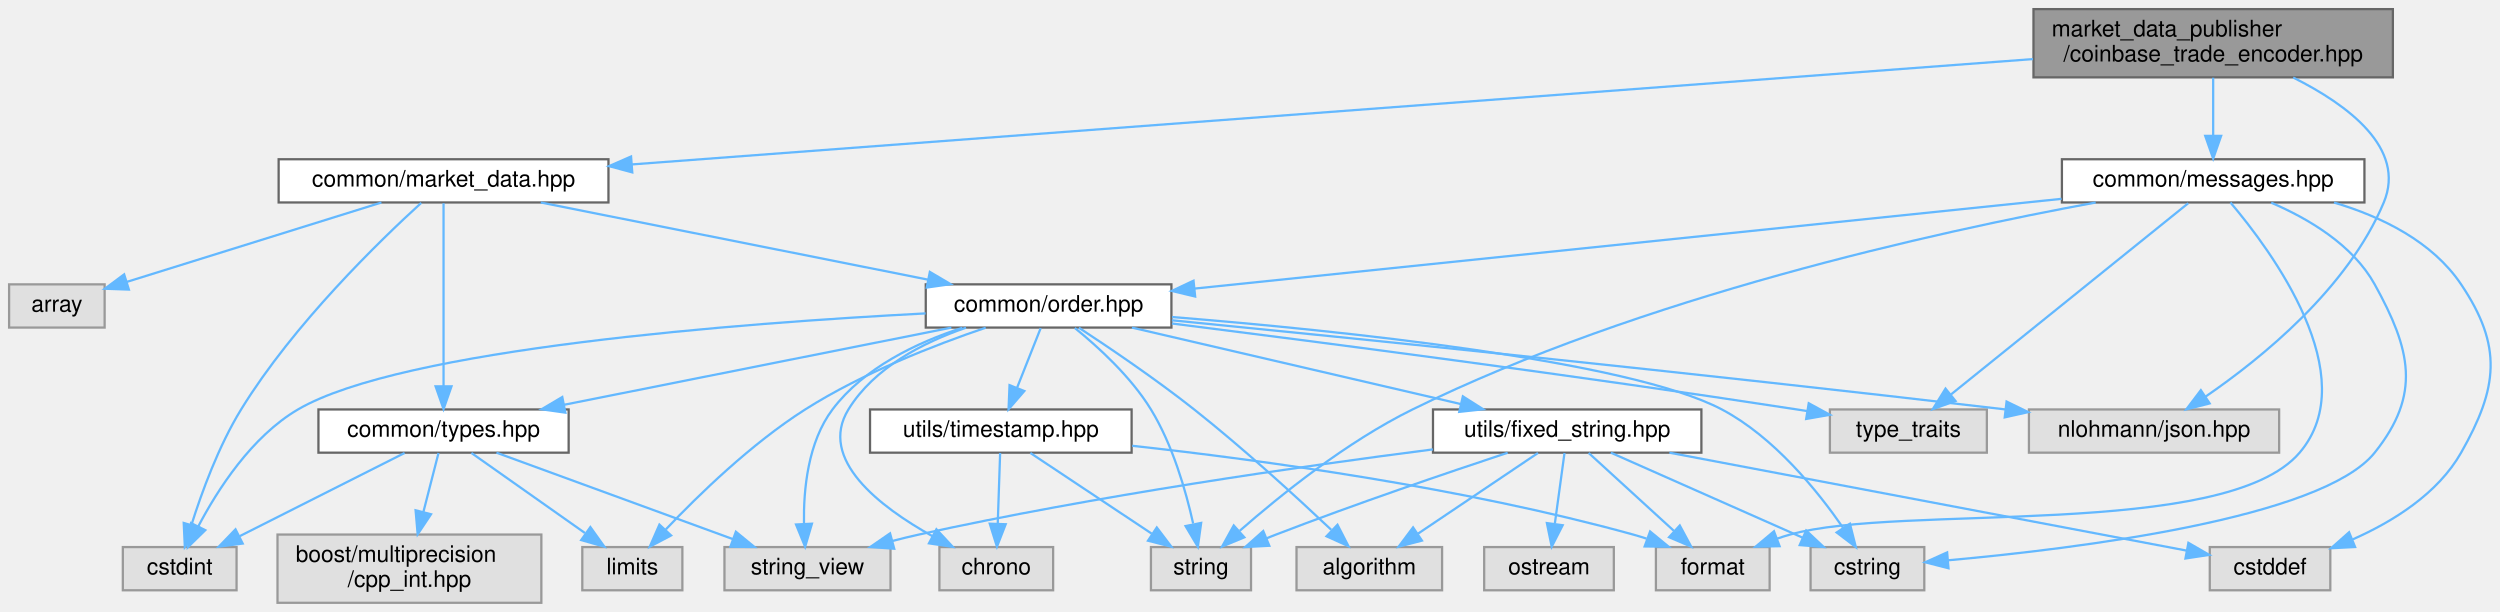
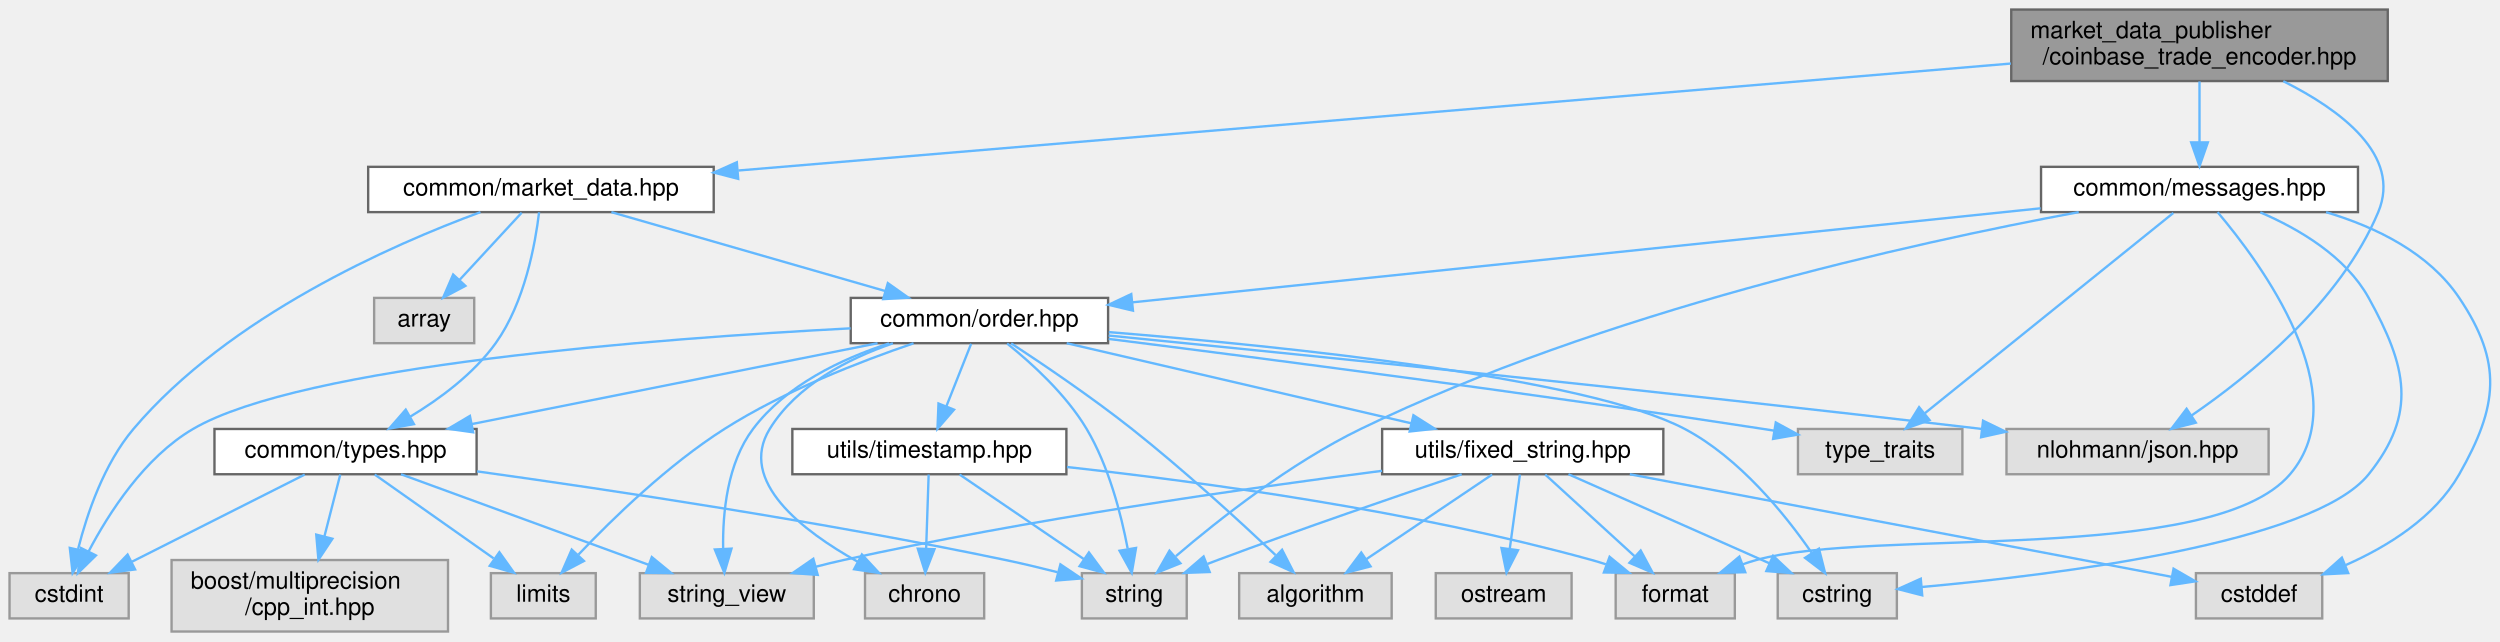
- <svg xmlns="http://www.w3.org/2000/svg" xmlns:xlink="http://www.w3.org/1999/xlink" width="1099pt" height="269pt" viewBox="0.00 0.00 1099.10 269.00">
+ <svg xmlns="http://www.w3.org/2000/svg" xmlns:xlink="http://www.w3.org/1999/xlink" width="1049pt" height="269pt" viewBox="0.00 0.00 1049.10 269.00">
  <g id="graph0" class="graph" transform="scale(1 1) rotate(0) translate(4 265)">
    <g id="Node000001" class="node">
      <g id="a_Node000001">
        <a xlink:title=" ">
-           <polygon fill="#999999" stroke="#666666" points="1048,-261 890,-261 890,-231 1048,-231 1048,-261" />
-           <text text-anchor="start" x="898" y="-249" font-family="Helvetica,sans-Serif" font-size="10.00">market_data_publisher</text>
-           <text text-anchor="middle" x="969" y="-238" font-family="Helvetica,sans-Serif" font-size="10.00">/coinbase_trade_encoder.hpp</text>
+           <polygon fill="#999999" stroke="#666666" points="998,-261 840,-261 840,-231 998,-231 998,-261" />
+           <text text-anchor="start" x="848" y="-249" font-family="Helvetica,sans-Serif" font-size="10.00">market_data_publisher</text>
+           <text text-anchor="middle" x="919" y="-238" font-family="Helvetica,sans-Serif" font-size="10.00">/coinbase_trade_encoder.hpp</text>
        </a>
      </g>
    </g>
    <g id="Node000002" class="node">
      <g id="a_Node000002">
        <a xlink:href="market__data_8hpp.html" target="_top" xlink:title=" ">
-           <polygon fill="white" stroke="#666666" points="263.5,-195 118.5,-195 118.5,-176 263.5,-176 263.5,-195" />
-           <text text-anchor="middle" x="191" y="-183" font-family="Helvetica,sans-Serif" font-size="10.00">common/market_data.hpp</text>
+           <polygon fill="white" stroke="#666666" points="295.5,-195 150.5,-195 150.5,-176 295.5,-176 295.5,-195" />
+           <text text-anchor="middle" x="223" y="-183" font-family="Helvetica,sans-Serif" font-size="10.00">common/market_data.hpp</text>
        </a>
      </g>
    </g>
    <g id="edge1_Node000001_Node000002" class="edge">
      <g id="a_edge1_Node000001_Node000002">
        <a xlink:title=" ">
-           <path fill="none" stroke="#63b8ff" d="M889.76,-239.04C741.73,-227.91 424.59,-204.06 273.85,-192.73" />
-           <polygon fill="#63b8ff" stroke="#63b8ff" points="273.97,-189.23 263.73,-191.97 273.44,-196.21 273.97,-189.23" />
+           <path fill="none" stroke="#63b8ff" d="M839.84,-238.35C707.1,-227.19 440.95,-204.82 305.81,-193.46" />
+           <polygon fill="#63b8ff" stroke="#63b8ff" points="305.78,-189.95 295.52,-192.6 305.2,-196.92 305.78,-189.95" />
        </a>
      </g>
    </g>
    <g id="Node000014" class="node">
      <g id="a_Node000014">
        <a xlink:title=" ">
-           <polygon fill="#e0e0e0" stroke="#999999" points="998,-85 888,-85 888,-66 998,-66 998,-85" />
-           <text text-anchor="middle" x="943" y="-73" font-family="Helvetica,sans-Serif" font-size="10.00">nlohmann/json.hpp</text>
-         </a>
-       </g>
-     </g>
-     <g id="edge39_Node000001_Node000014" class="edge">
-       <g id="a_edge39_Node000001_Node000014">
-         <a xlink:title=" ">
-           <path fill="none" stroke="#63b8ff" d="M1004.17,-230.93C1028.18,-218.92 1053.97,-199.83 1044,-176 1028.17,-138.18 990.19,-107.46 965.58,-90.6" />
-           <polygon fill="#63b8ff" stroke="#63b8ff" points="967.45,-87.65 957.18,-85.04 963.58,-93.48 967.45,-87.65" />
+           <polygon fill="#e0e0e0" stroke="#999999" points="948,-85 838,-85 838,-66 948,-66 948,-85" />
+           <text text-anchor="middle" x="893" y="-73" font-family="Helvetica,sans-Serif" font-size="10.00">nlohmann/json.hpp</text>
+         </a>
+       </g>
+     </g>
+     <g id="edge40_Node000001_Node000014" class="edge">
+       <g id="a_edge40_Node000001_Node000014">
+         <a xlink:title=" ">
+           <path fill="none" stroke="#63b8ff" d="M954.17,-230.93C978.18,-218.92 1003.97,-199.83 994,-176 978.17,-138.18 940.19,-107.46 915.58,-90.6" />
+           <polygon fill="#63b8ff" stroke="#63b8ff" points="917.45,-87.65 907.18,-85.04 913.58,-93.48 917.45,-87.65" />
        </a>
      </g>
    </g>
    <g id="Node000021" class="node">
      <g id="a_Node000021">
        <a xlink:href="messages_8hpp.html" target="_top" xlink:title=" ">
-           <polygon fill="white" stroke="#666666" points="1035.5,-195 902.5,-195 902.5,-176 1035.5,-176 1035.5,-195" />
-           <text text-anchor="middle" x="969" y="-183" font-family="Helvetica,sans-Serif" font-size="10.00">common/messages.hpp</text>
-         </a>
-       </g>
-     </g>
-     <g id="edge32_Node000001_Node000021" class="edge">
-       <g id="a_edge32_Node000001_Node000021">
-         <a xlink:title=" ">
-           <path fill="none" stroke="#63b8ff" d="M969,-230.84C969,-223.21 969,-213.7 969,-205.45" />
-           <polygon fill="#63b8ff" stroke="#63b8ff" points="972.5,-205.27 969,-195.27 965.5,-205.27 972.5,-205.27" />
+           <polygon fill="white" stroke="#666666" points="985.5,-195 852.5,-195 852.5,-176 985.5,-176 985.5,-195" />
+           <text text-anchor="middle" x="919" y="-183" font-family="Helvetica,sans-Serif" font-size="10.00">common/messages.hpp</text>
+         </a>
+       </g>
+     </g>
+     <g id="edge33_Node000001_Node000021" class="edge">
+       <g id="a_edge33_Node000001_Node000021">
+         <a xlink:title=" ">
+           <path fill="none" stroke="#63b8ff" d="M919,-230.84C919,-223.21 919,-213.7 919,-205.45" />
+           <polygon fill="#63b8ff" stroke="#63b8ff" points="922.5,-205.27 919,-195.27 915.5,-205.27 922.5,-205.27" />
        </a>
      </g>
    </g>
    <g id="Node000003" class="node">
      <g id="a_Node000003">
        <a xlink:href="types_8hpp.html" target="_top" xlink:title=" ">
-           <polygon fill="white" stroke="#666666" points="246,-85 136,-85 136,-66 246,-66 246,-85" />
-           <text text-anchor="middle" x="191" y="-73" font-family="Helvetica,sans-Serif" font-size="10.00">common/types.hpp</text>
+           <polygon fill="white" stroke="#666666" points="196,-85 86,-85 86,-66 196,-66 196,-85" />
+           <text text-anchor="middle" x="141" y="-73" font-family="Helvetica,sans-Serif" font-size="10.00">common/types.hpp</text>
        </a>
      </g>
    </g>
    <g id="edge2_Node000002_Node000003" class="edge">
      <g id="a_edge2_Node000002_Node000003">
        <a xlink:title=" ">
-           <path fill="none" stroke="#63b8ff" d="M191,-175.66C191,-158.17 191,-118.8 191,-95.27" />
-           <polygon fill="#63b8ff" stroke="#63b8ff" points="194.5,-95.16 191,-85.16 187.5,-95.16 194.5,-95.16" />
+           <path fill="none" stroke="#63b8ff" d="M222.22,-175.91C220.67,-162.93 216.22,-138.01 204,-121 194.75,-108.14 180.6,-97.66 168.05,-90.11" />
+           <polygon fill="#63b8ff" stroke="#63b8ff" points="169.71,-87.03 159.29,-85.14 166.26,-93.12 169.71,-87.03" />
        </a>
      </g>
    </g>
    <g id="Node000005" class="node">
      <g id="a_Node000005">
        <a xlink:title=" ">
-           <polygon fill="#e0e0e0" stroke="#999999" points="100,-24.5 50,-24.5 50,-5.5 100,-5.5 100,-24.5" />
-           <text text-anchor="middle" x="75" y="-12.5" font-family="Helvetica,sans-Serif" font-size="10.00">cstdint</text>
-         </a>
-       </g>
-     </g>
-     <g id="edge31_Node000002_Node000005" class="edge">
-       <g id="a_edge31_Node000002_Node000005">
-         <a xlink:title=" ">
-           <path fill="none" stroke="#63b8ff" d="M181.19,-175.81C163.32,-159.54 125.19,-122.71 102,-85 92.12,-68.93 84.7,-48.64 80.16,-34.22" />
-           <polygon fill="#63b8ff" stroke="#63b8ff" points="83.48,-33.1 77.26,-24.52 76.77,-35.1 83.48,-33.1" />
+           <polygon fill="#e0e0e0" stroke="#999999" points="50,-24.5 0,-24.5 0,-5.5 50,-5.5 50,-24.5" />
+           <text text-anchor="middle" x="25" y="-12.5" font-family="Helvetica,sans-Serif" font-size="10.00">cstdint</text>
+         </a>
+       </g>
+     </g>
+     <g id="edge32_Node000002_Node000005" class="edge">
+       <g id="a_edge32_Node000002_Node000005">
+         <a xlink:title=" ">
+           <path fill="none" stroke="#63b8ff" d="M197.61,-175.99C160.64,-162.38 92.06,-132.32 52,-85 39.68,-70.45 32.58,-49.62 28.78,-34.66" />
+           <polygon fill="#63b8ff" stroke="#63b8ff" points="32.11,-33.54 26.48,-24.56 25.29,-35.09 32.11,-33.54" />
+         </a>
+       </g>
+     </g>
+     <g id="Node000009" class="node">
+       <g id="a_Node000009">
+         <a xlink:href="common_2order_8hpp.html" target="_top" xlink:title=" ">
+           <polygon fill="white" stroke="#666666" points="461,-140 353,-140 353,-121 461,-121 461,-140" />
+           <text text-anchor="middle" x="407" y="-128" font-family="Helvetica,sans-Serif" font-size="10.00">common/order.hpp</text>
+         </a>
+       </g>
+     </g>
+     <g id="edge8_Node000002_Node000009" class="edge">
+       <g id="a_edge8_Node000002_Node000009">
+         <a xlink:title=" ">
+           <path fill="none" stroke="#63b8ff" d="M252.56,-175.98C283.72,-167.01 332.97,-152.82 367.46,-142.89" />
+           <polygon fill="#63b8ff" stroke="#63b8ff" points="368.57,-146.21 377.21,-140.08 366.63,-139.49 368.57,-146.21" />
+         </a>
+       </g>
+     </g>
+     <g id="Node000020" class="node">
+       <g id="a_Node000020">
+         <a xlink:title=" ">
+           <polygon fill="#e0e0e0" stroke="#999999" points="195,-140 153,-140 153,-121 195,-121 195,-140" />
+           <text text-anchor="middle" x="174" y="-128" font-family="Helvetica,sans-Serif" font-size="10.00">array</text>
+         </a>
+       </g>
+     </g>
+     <g id="edge31_Node000002_Node000020" class="edge">
+       <g id="a_edge31_Node000002_Node000020">
+         <a xlink:title=" ">
+           <path fill="none" stroke="#63b8ff" d="M214.91,-175.75C207.84,-168.11 197.41,-156.82 188.85,-147.56" />
+           <polygon fill="#63b8ff" stroke="#63b8ff" points="191.3,-145.06 181.94,-140.09 186.16,-149.81 191.3,-145.06" />
+         </a>
+       </g>
+     </g>
+     <g id="Node000004" class="node">
+       <g id="a_Node000004">
+         <a xlink:title=" ">
+           <polygon fill="#e0e0e0" stroke="#999999" points="246,-24.5 202,-24.5 202,-5.5 246,-5.5 246,-24.5" />
+           <text text-anchor="middle" x="224" y="-12.5" font-family="Helvetica,sans-Serif" font-size="10.00">limits</text>
+         </a>
+       </g>
+     </g>
+     <g id="edge3_Node000003_Node000004" class="edge">
+       <g id="a_edge3_Node000003_Node000004">
+         <a xlink:title=" ">
+           <path fill="none" stroke="#63b8ff" d="M153.25,-65.87C166.36,-56.62 187.42,-41.78 203.15,-30.69" />
+           <polygon fill="#63b8ff" stroke="#63b8ff" points="205.55,-33.29 211.7,-24.67 201.51,-27.57 205.55,-33.29" />
+         </a>
+       </g>
+     </g>
+     <g id="edge4_Node000003_Node000005" class="edge">
+       <g id="a_edge4_Node000003_Node000005">
+         <a xlink:title=" ">
+           <path fill="none" stroke="#63b8ff" d="M123.88,-65.87C104.78,-56.23 73.63,-40.53 51.4,-29.31" />
+           <polygon fill="#63b8ff" stroke="#63b8ff" points="52.69,-26.05 42.19,-24.67 49.54,-32.3 52.69,-26.05" />
+         </a>
+       </g>
+     </g>
+     <g id="Node000006" class="node">
+       <g id="a_Node000006">
+         <a xlink:title=" ">
+           <polygon fill="#e0e0e0" stroke="#999999" points="494,-24.5 450,-24.5 450,-5.5 494,-5.5 494,-24.5" />
+           <text text-anchor="middle" x="472" y="-12.5" font-family="Helvetica,sans-Serif" font-size="10.00">string</text>
+         </a>
+       </g>
+     </g>
+     <g id="edge5_Node000003_Node000006" class="edge">
+       <g id="a_edge5_Node000003_Node000006">
+         <a xlink:title=" ">
+           <path fill="none" stroke="#63b8ff" d="M196.2,-67.2C252.31,-59.41 341.61,-46 418,-30 425.07,-28.52 432.6,-26.71 439.73,-24.9" />
+           <polygon fill="#63b8ff" stroke="#63b8ff" points="440.99,-28.18 449.78,-22.27 439.22,-21.41 440.99,-28.18" />
+         </a>
+       </g>
+     </g>
+     <g id="Node000007" class="node">
+       <g id="a_Node000007">
+         <a xlink:title=" ">
+           <polygon fill="#e0e0e0" stroke="#999999" points="337.5,-24.5 264.5,-24.5 264.5,-5.5 337.5,-5.5 337.5,-24.5" />
+           <text text-anchor="middle" x="301" y="-12.5" font-family="Helvetica,sans-Serif" font-size="10.00">string_view</text>
+         </a>
+       </g>
+     </g>
+     <g id="edge6_Node000003_Node000007" class="edge">
+       <g id="a_edge6_Node000003_Node000007">
+         <a xlink:title=" ">
+           <path fill="none" stroke="#63b8ff" d="M164.27,-65.99C191.64,-55.99 237.27,-39.3 268.22,-27.99" />
+           <polygon fill="#63b8ff" stroke="#63b8ff" points="269.52,-31.24 277.71,-24.52 267.11,-24.66 269.52,-31.24" />
        </a>
      </g>
    </g>
    <g id="Node000008" class="node">
      <g id="a_Node000008">
-         <a xlink:href="common_2order_8hpp.html" target="_top" xlink:title=" ">
-           <polygon fill="white" stroke="#666666" points="511,-140 403,-140 403,-121 511,-121 511,-140" />
-           <text text-anchor="middle" x="457" y="-128" font-family="Helvetica,sans-Serif" font-size="10.00">common/order.hpp</text>
-         </a>
-       </g>
-     </g>
-     <g id="edge7_Node000002_Node000008" class="edge">
-       <g id="a_edge7_Node000002_Node000008">
-         <a xlink:title=" ">
-           <path fill="none" stroke="#63b8ff" d="M233.74,-175.98C280.04,-166.76 353.98,-152.03 403.96,-142.07" />
-           <polygon fill="#63b8ff" stroke="#63b8ff" points="404.8,-145.47 413.93,-140.08 403.44,-138.6 404.8,-145.47" />
-         </a>
-       </g>
-     </g>
-     <g id="Node000020" class="node">
-       <g id="a_Node000020">
-         <a xlink:title=" ">
-           <polygon fill="#e0e0e0" stroke="#999999" points="42,-140 0,-140 0,-121 42,-121 42,-140" />
-           <text text-anchor="middle" x="21" y="-128" font-family="Helvetica,sans-Serif" font-size="10.00">array</text>
-         </a>
-       </g>
-     </g>
-     <g id="edge30_Node000002_Node000020" class="edge">
-       <g id="a_edge30_Node000002_Node000020">
-         <a xlink:title=" ">
-           <path fill="none" stroke="#63b8ff" d="M163.69,-175.98C133.11,-166.45 83.69,-151.04 51.77,-141.09" />
-           <polygon fill="#63b8ff" stroke="#63b8ff" points="52.66,-137.7 42.07,-138.07 50.58,-144.39 52.66,-137.7" />
-         </a>
-       </g>
-     </g>
-     <g id="Node000004" class="node">
-       <g id="a_Node000004">
-         <a xlink:title=" ">
-           <polygon fill="#e0e0e0" stroke="#999999" points="296,-24.5 252,-24.5 252,-5.5 296,-5.5 296,-24.5" />
-           <text text-anchor="middle" x="274" y="-12.5" font-family="Helvetica,sans-Serif" font-size="10.00">limits</text>
-         </a>
-       </g>
-     </g>
-     <g id="edge3_Node000003_Node000004" class="edge">
-       <g id="a_edge3_Node000003_Node000004">
-         <a xlink:title=" ">
-           <path fill="none" stroke="#63b8ff" d="M203.25,-65.87C216.36,-56.62 237.42,-41.78 253.15,-30.69" />
-           <polygon fill="#63b8ff" stroke="#63b8ff" points="255.55,-33.29 261.7,-24.67 251.51,-27.57 255.55,-33.29" />
-         </a>
-       </g>
-     </g>
-     <g id="edge4_Node000003_Node000005" class="edge">
-       <g id="a_edge4_Node000003_Node000005">
-         <a xlink:title=" ">
-           <path fill="none" stroke="#63b8ff" d="M173.88,-65.87C154.78,-56.23 123.63,-40.53 101.4,-29.31" />
-           <polygon fill="#63b8ff" stroke="#63b8ff" points="102.69,-26.05 92.19,-24.67 99.54,-32.3 102.69,-26.05" />
-         </a>
-       </g>
-     </g>
-     <g id="Node000006" class="node">
-       <g id="a_Node000006">
-         <a xlink:title=" ">
-           <polygon fill="#e0e0e0" stroke="#999999" points="387.5,-24.5 314.5,-24.5 314.5,-5.5 387.5,-5.5 387.5,-24.5" />
-           <text text-anchor="middle" x="351" y="-12.5" font-family="Helvetica,sans-Serif" font-size="10.00">string_view</text>
-         </a>
-       </g>
-     </g>
-     <g id="edge5_Node000003_Node000006" class="edge">
-       <g id="a_edge5_Node000003_Node000006">
-         <a xlink:title=" ">
-           <path fill="none" stroke="#63b8ff" d="M214.27,-65.99C241.64,-55.99 287.27,-39.3 318.22,-27.99" />
-           <polygon fill="#63b8ff" stroke="#63b8ff" points="319.52,-31.24 327.71,-24.52 317.11,-24.66 319.52,-31.24" />
-         </a>
-       </g>
-     </g>
-     <g id="Node000007" class="node">
-       <g id="a_Node000007">
-         <a xlink:title=" ">
-           <polygon fill="#e0e0e0" stroke="#999999" points="234,-30 118,-30 118,0 234,0 234,-30" />
-           <text text-anchor="start" x="126" y="-18" font-family="Helvetica,sans-Serif" font-size="10.00">boost/multiprecision</text>
-           <text text-anchor="middle" x="176" y="-7" font-family="Helvetica,sans-Serif" font-size="10.00">/cpp_int.hpp</text>
-         </a>
-       </g>
-     </g>
-     <g id="edge6_Node000003_Node000007" class="edge">
-       <g id="a_edge6_Node000003_Node000007">
-         <a xlink:title=" ">
-           <path fill="none" stroke="#63b8ff" d="M188.79,-65.87C187.03,-59.03 184.5,-49.14 182.15,-39.97" />
-           <polygon fill="#63b8ff" stroke="#63b8ff" points="185.49,-38.93 179.62,-30.11 178.71,-40.67 185.49,-38.93" />
-         </a>
-       </g>
-     </g>
-     <g id="edge17_Node000008_Node000003" class="edge">
-       <g id="a_edge17_Node000008_Node000003">
-         <a xlink:title=" ">
-           <path fill="none" stroke="#63b8ff" d="M414.26,-120.98C367.96,-111.76 294.02,-97.03 244.04,-87.07" />
-           <polygon fill="#63b8ff" stroke="#63b8ff" points="244.56,-83.6 234.07,-85.08 243.2,-90.47 244.56,-83.6" />
-         </a>
-       </g>
-     </g>
-     <g id="edge16_Node000008_Node000004" class="edge">
-       <g id="a_edge16_Node000008_Node000004">
-         <a xlink:title=" ">
-           <path fill="none" stroke="#63b8ff" d="M429.36,-120.94C406.97,-113.34 375.14,-100.96 350,-85 326.39,-70.01 303.16,-47.47 288.73,-32.27" />
-           <polygon fill="#63b8ff" stroke="#63b8ff" points="291.04,-29.61 281.66,-24.67 285.91,-34.38 291.04,-29.61" />
-         </a>
-       </g>
-     </g>
-     <g id="edge12_Node000008_Node000005" class="edge">
-       <g id="a_edge12_Node000008_Node000005">
-         <a xlink:title=" ">
-           <path fill="none" stroke="#63b8ff" d="M402.94,-127.23C321.67,-122.98 172.65,-111.72 127,-85 106.63,-73.08 91.66,-49.75 83.14,-33.53" />
-           <polygon fill="#63b8ff" stroke="#63b8ff" points="86.25,-31.93 78.68,-24.52 79.98,-35.04 86.25,-31.93" />
-         </a>
-       </g>
-     </g>
-     <g id="edge10_Node000008_Node000006" class="edge">
-       <g id="a_edge10_Node000008_Node000006">
-         <a xlink:title=" ">
-           <path fill="none" stroke="#63b8ff" d="M419.07,-120.91C399.03,-114.4 375.8,-103.33 362,-85 351.18,-70.64 349.21,-49.78 349.46,-34.76" />
-           <polygon fill="#63b8ff" stroke="#63b8ff" points="352.96,-34.78 349.97,-24.61 345.97,-34.42 352.96,-34.78" />
-         </a>
-       </g>
-     </g>
-     <g id="Node000009" class="node">
-       <g id="a_Node000009">
-         <a xlink:title=" ">
-           <polygon fill="#e0e0e0" stroke="#999999" points="630,-24.5 566,-24.5 566,-5.5 630,-5.5 630,-24.5" />
-           <text text-anchor="middle" x="598" y="-12.5" font-family="Helvetica,sans-Serif" font-size="10.00">algorithm</text>
-         </a>
-       </g>
-     </g>
-     <g id="edge8_Node000008_Node000009" class="edge">
-       <g id="a_edge8_Node000008_Node000009">
-         <a xlink:title=" ">
-           <path fill="none" stroke="#63b8ff" d="M470.33,-120.92C483.52,-112.28 504.12,-98.35 521,-85 542.62,-67.9 566.01,-46.49 581.27,-32.09" />
-           <polygon fill="#63b8ff" stroke="#63b8ff" points="584.01,-34.31 588.84,-24.88 579.18,-29.24 584.01,-34.31" />
+         <a xlink:title=" ">
+           <polygon fill="#e0e0e0" stroke="#999999" points="184,-30 68,-30 68,0 184,0 184,-30" />
+           <text text-anchor="start" x="76" y="-18" font-family="Helvetica,sans-Serif" font-size="10.00">boost/multiprecision</text>
+           <text text-anchor="middle" x="126" y="-7" font-family="Helvetica,sans-Serif" font-size="10.00">/cpp_int.hpp</text>
+         </a>
+       </g>
+     </g>
+     <g id="edge7_Node000003_Node000008" class="edge">
+       <g id="a_edge7_Node000003_Node000008">
+         <a xlink:title=" ">
+           <path fill="none" stroke="#63b8ff" d="M138.79,-65.87C137.03,-59.03 134.5,-49.14 132.15,-39.97" />
+           <polygon fill="#63b8ff" stroke="#63b8ff" points="135.49,-38.93 129.62,-30.11 128.71,-40.67 135.49,-38.93" />
+         </a>
+       </g>
+     </g>
+     <g id="edge18_Node000009_Node000003" class="edge">
+       <g id="a_edge18_Node000009_Node000003">
+         <a xlink:title=" ">
+           <path fill="none" stroke="#63b8ff" d="M364.26,-120.98C317.96,-111.76 244.02,-97.03 194.04,-87.07" />
+           <polygon fill="#63b8ff" stroke="#63b8ff" points="194.56,-83.6 184.07,-85.08 193.2,-90.47 194.56,-83.6" />
+         </a>
+       </g>
+     </g>
+     <g id="edge17_Node000009_Node000004" class="edge">
+       <g id="a_edge17_Node000009_Node000004">
+         <a xlink:title=" ">
+           <path fill="none" stroke="#63b8ff" d="M379.36,-120.94C356.97,-113.34 325.14,-100.96 300,-85 276.39,-70.01 253.16,-47.47 238.73,-32.27" />
+           <polygon fill="#63b8ff" stroke="#63b8ff" points="241.04,-29.61 231.66,-24.67 235.91,-34.38 241.04,-29.61" />
+         </a>
+       </g>
+     </g>
+     <g id="edge13_Node000009_Node000005" class="edge">
+       <g id="a_edge13_Node000009_Node000005">
+         <a xlink:title=" ">
+           <path fill="none" stroke="#63b8ff" d="M352.94,-127.23C271.67,-122.98 122.65,-111.72 77,-85 56.63,-73.08 41.66,-49.75 33.14,-33.53" />
+           <polygon fill="#63b8ff" stroke="#63b8ff" points="36.25,-31.93 28.68,-24.52 29.98,-35.04 36.25,-31.93" />
+         </a>
+       </g>
+     </g>
+     <g id="edge10_Node000009_Node000006" class="edge">
+       <g id="a_edge10_Node000009_Node000006">
+         <a xlink:title=" ">
+           <path fill="none" stroke="#63b8ff" d="M418.62,-120.86C428.82,-112.69 443.35,-99.54 452,-85 461.26,-69.44 466.45,-49.33 469.21,-34.84" />
+           <polygon fill="#63b8ff" stroke="#63b8ff" points="472.72,-35.07 470.93,-24.62 465.81,-33.9 472.72,-35.07" />
+         </a>
+       </g>
+     </g>
+     <g id="edge11_Node000009_Node000007" class="edge">
+       <g id="a_edge11_Node000009_Node000007">
+         <a xlink:title=" ">
+           <path fill="none" stroke="#63b8ff" d="M369.07,-120.91C349.03,-114.4 325.8,-103.33 312,-85 301.18,-70.64 299.21,-49.78 299.46,-34.76" />
+           <polygon fill="#63b8ff" stroke="#63b8ff" points="302.96,-34.78 299.97,-24.61 295.97,-34.42 302.96,-34.78" />
        </a>
      </g>
    </g>
    <g id="Node000010" class="node">
      <g id="a_Node000010">
        <a xlink:title=" ">
-           <polygon fill="#e0e0e0" stroke="#999999" points="546,-24.5 502,-24.5 502,-5.5 546,-5.5 546,-24.5" />
-           <text text-anchor="middle" x="524" y="-12.5" font-family="Helvetica,sans-Serif" font-size="10.00">string</text>
-         </a>
-       </g>
-     </g>
-     <g id="edge9_Node000008_Node000010" class="edge">
-       <g id="a_edge9_Node000008_Node000010">
-         <a xlink:title=" ">
-           <path fill="none" stroke="#63b8ff" d="M468.53,-120.81C478.67,-112.6 493.16,-99.43 502,-85 511.54,-69.44 517.33,-49.33 520.56,-34.84" />
-           <polygon fill="#63b8ff" stroke="#63b8ff" points="524.08,-35.12 522.63,-24.62 517.22,-33.73 524.08,-35.12" />
+           <polygon fill="#e0e0e0" stroke="#999999" points="580,-24.5 516,-24.5 516,-5.5 580,-5.5 580,-24.5" />
+           <text text-anchor="middle" x="548" y="-12.5" font-family="Helvetica,sans-Serif" font-size="10.00">algorithm</text>
+         </a>
+       </g>
+     </g>
+     <g id="edge9_Node000009_Node000010" class="edge">
+       <g id="a_edge9_Node000009_Node000010">
+         <a xlink:title=" ">
+           <path fill="none" stroke="#63b8ff" d="M420.33,-120.92C433.52,-112.28 454.12,-98.35 471,-85 492.62,-67.9 516.01,-46.49 531.27,-32.09" />
+           <polygon fill="#63b8ff" stroke="#63b8ff" points="534.01,-34.31 538.84,-24.88 529.18,-29.24 534.01,-34.31" />
        </a>
      </g>
    </g>
    <g id="Node000011" class="node">
      <g id="a_Node000011">
        <a xlink:title=" ">
-           <polygon fill="#e0e0e0" stroke="#999999" points="459,-24.5 409,-24.5 409,-5.5 459,-5.5 459,-24.5" />
-           <text text-anchor="middle" x="434" y="-12.5" font-family="Helvetica,sans-Serif" font-size="10.00">chrono</text>
-         </a>
-       </g>
-     </g>
-     <g id="edge11_Node000008_Node000011" class="edge">
-       <g id="a_edge11_Node000008_Node000011">
-         <a xlink:title=" ">
-           <path fill="none" stroke="#63b8ff" d="M420.71,-120.94C401.79,-114.44 380.3,-103.38 369,-85 355.53,-63.09 382.72,-42.22 405.95,-29.28" />
-           <polygon fill="#63b8ff" stroke="#63b8ff" points="407.68,-32.33 414.89,-24.57 404.41,-26.14 407.68,-32.33" />
+           <polygon fill="#e0e0e0" stroke="#999999" points="409,-24.5 359,-24.5 359,-5.5 409,-5.5 409,-24.5" />
+           <text text-anchor="middle" x="384" y="-12.5" font-family="Helvetica,sans-Serif" font-size="10.00">chrono</text>
+         </a>
+       </g>
+     </g>
+     <g id="edge12_Node000009_Node000011" class="edge">
+       <g id="a_edge12_Node000009_Node000011">
+         <a xlink:title=" ">
+           <path fill="none" stroke="#63b8ff" d="M370.71,-120.94C351.79,-114.44 330.3,-103.38 319,-85 305.53,-63.09 332.72,-42.22 355.95,-29.28" />
+           <polygon fill="#63b8ff" stroke="#63b8ff" points="357.68,-32.33 364.89,-24.57 354.41,-26.14 357.68,-32.33" />
        </a>
      </g>
    </g>
    <g id="Node000012" class="node">
      <g id="a_Node000012">
        <a xlink:title=" ">
-           <polygon fill="#e0e0e0" stroke="#999999" points="842,-24.5 792,-24.5 792,-5.5 842,-5.5 842,-24.5" />
-           <text text-anchor="middle" x="817" y="-12.5" font-family="Helvetica,sans-Serif" font-size="10.00">cstring</text>
-         </a>
-       </g>
-     </g>
-     <g id="edge13_Node000008_Node000012" class="edge">
-       <g id="a_edge13_Node000008_Node000012">
-         <a xlink:title=" ">
-           <path fill="none" stroke="#63b8ff" d="M511.3,-125.64C584.98,-119.68 712.11,-106.61 753,-85 775.94,-72.88 795.05,-49.24 806.25,-33.04" />
-           <polygon fill="#63b8ff" stroke="#63b8ff" points="809.3,-34.77 811.9,-24.5 803.47,-30.91 809.3,-34.77" />
+           <polygon fill="#e0e0e0" stroke="#999999" points="792,-24.5 742,-24.5 742,-5.5 792,-5.5 792,-24.5" />
+           <text text-anchor="middle" x="767" y="-12.5" font-family="Helvetica,sans-Serif" font-size="10.00">cstring</text>
+         </a>
+       </g>
+     </g>
+     <g id="edge14_Node000009_Node000012" class="edge">
+       <g id="a_edge14_Node000009_Node000012">
+         <a xlink:title=" ">
+           <path fill="none" stroke="#63b8ff" d="M461.3,-125.64C534.98,-119.68 662.11,-106.61 703,-85 725.94,-72.88 745.05,-49.24 756.25,-33.04" />
+           <polygon fill="#63b8ff" stroke="#63b8ff" points="759.3,-34.77 761.9,-24.5 753.47,-30.91 759.3,-34.77" />
        </a>
      </g>
    </g>
    <g id="Node000013" class="node">
      <g id="a_Node000013">
        <a xlink:title=" ">
-           <polygon fill="#e0e0e0" stroke="#999999" points="869.5,-85 800.5,-85 800.5,-66 869.5,-66 869.5,-85" />
-           <text text-anchor="middle" x="835" y="-73" font-family="Helvetica,sans-Serif" font-size="10.00">type_traits</text>
-         </a>
-       </g>
-     </g>
-     <g id="edge14_Node000008_Node000013" class="edge">
-       <g id="a_edge14_Node000008_Node000013">
-         <a xlink:title=" ">
-           <path fill="none" stroke="#63b8ff" d="M511.23,-122.79C576.52,-114.58 689.45,-99.9 786,-85 787.47,-84.77 788.96,-84.54 790.46,-84.3" />
-           <polygon fill="#63b8ff" stroke="#63b8ff" points="791.19,-87.73 800.49,-82.65 790.06,-80.82 791.19,-87.73" />
-         </a>
-       </g>
-     </g>
-     <g id="edge15_Node000008_Node000014" class="edge">
-       <g id="a_edge15_Node000008_Node000014">
-         <a xlink:title=" ">
-           <path fill="none" stroke="#63b8ff" d="M511.21,-124.2C589.55,-116.45 739.21,-101.29 877.74,-85" />
-           <polygon fill="#63b8ff" stroke="#63b8ff" points="878.17,-88.47 887.69,-83.83 877.35,-81.52 878.17,-88.47" />
+           <polygon fill="#e0e0e0" stroke="#999999" points="819.5,-85 750.5,-85 750.5,-66 819.5,-66 819.5,-85" />
+           <text text-anchor="middle" x="785" y="-73" font-family="Helvetica,sans-Serif" font-size="10.00">type_traits</text>
+         </a>
+       </g>
+     </g>
+     <g id="edge15_Node000009_Node000013" class="edge">
+       <g id="a_edge15_Node000009_Node000013">
+         <a xlink:title=" ">
+           <path fill="none" stroke="#63b8ff" d="M461.23,-122.79C526.52,-114.58 639.45,-99.9 736,-85 737.47,-84.77 738.96,-84.54 740.46,-84.3" />
+           <polygon fill="#63b8ff" stroke="#63b8ff" points="741.19,-87.73 750.49,-82.65 740.06,-80.82 741.19,-87.73" />
+         </a>
+       </g>
+     </g>
+     <g id="edge16_Node000009_Node000014" class="edge">
+       <g id="a_edge16_Node000009_Node000014">
+         <a xlink:title=" ">
+           <path fill="none" stroke="#63b8ff" d="M461.21,-124.2C539.55,-116.45 689.21,-101.29 827.74,-85" />
+           <polygon fill="#63b8ff" stroke="#63b8ff" points="828.17,-88.47 837.69,-83.83 827.35,-81.52 828.17,-88.47" />
        </a>
      </g>
    </g>
    <g id="Node000015" class="node">
      <g id="a_Node000015">
        <a xlink:href="fixed__string_8hpp.html" target="_top" xlink:title=" ">
-           <polygon fill="white" stroke="#666666" points="744,-85 626,-85 626,-66 744,-66 744,-85" />
-           <text text-anchor="middle" x="685" y="-73" font-family="Helvetica,sans-Serif" font-size="10.00">utils/fixed_string.hpp</text>
-         </a>
-       </g>
-     </g>
-     <g id="edge18_Node000008_Node000015" class="edge">
-       <g id="a_edge18_Node000008_Node000015">
-         <a xlink:title=" ">
-           <path fill="none" stroke="#63b8ff" d="M493.63,-120.98C532.91,-111.86 595.37,-97.33 638.19,-87.38" />
-           <polygon fill="#63b8ff" stroke="#63b8ff" points="639.13,-90.76 648.08,-85.08 637.55,-83.94 639.13,-90.76" />
+           <polygon fill="white" stroke="#666666" points="694,-85 576,-85 576,-66 694,-66 694,-85" />
+           <text text-anchor="middle" x="635" y="-73" font-family="Helvetica,sans-Serif" font-size="10.00">utils/fixed_string.hpp</text>
+         </a>
+       </g>
+     </g>
+     <g id="edge19_Node000009_Node000015" class="edge">
+       <g id="a_edge19_Node000009_Node000015">
+         <a xlink:title=" ">
+           <path fill="none" stroke="#63b8ff" d="M443.63,-120.98C482.91,-111.86 545.37,-97.33 588.19,-87.38" />
+           <polygon fill="#63b8ff" stroke="#63b8ff" points="589.13,-90.76 598.08,-85.08 587.55,-83.94 589.13,-90.76" />
        </a>
      </g>
    </g>
    <g id="Node000019" class="node">
      <g id="a_Node000019">
        <a xlink:href="timestamp_8hpp.html" target="_top" xlink:title=" ">
-           <polygon fill="white" stroke="#666666" points="493.5,-85 378.5,-85 378.5,-66 493.5,-66 493.5,-85" />
-           <text text-anchor="middle" x="436" y="-73" font-family="Helvetica,sans-Serif" font-size="10.00">utils/timestamp.hpp</text>
-         </a>
-       </g>
-     </g>
-     <g id="edge26_Node000008_Node000019" class="edge">
-       <g id="a_edge26_Node000008_Node000019">
-         <a xlink:title=" ">
-           <path fill="none" stroke="#63b8ff" d="M453.53,-120.75C450.72,-113.65 446.66,-103.4 443.15,-94.56" />
-           <polygon fill="#63b8ff" stroke="#63b8ff" points="446.34,-93.1 439.4,-85.09 439.83,-95.68 446.34,-93.1" />
+           <polygon fill="white" stroke="#666666" points="443.5,-85 328.5,-85 328.5,-66 443.5,-66 443.5,-85" />
+           <text text-anchor="middle" x="386" y="-73" font-family="Helvetica,sans-Serif" font-size="10.00">utils/timestamp.hpp</text>
+         </a>
+       </g>
+     </g>
+     <g id="edge27_Node000009_Node000019" class="edge">
+       <g id="a_edge27_Node000009_Node000019">
+         <a xlink:title=" ">
+           <path fill="none" stroke="#63b8ff" d="M403.53,-120.75C400.72,-113.65 396.66,-103.4 393.15,-94.56" />
+           <polygon fill="#63b8ff" stroke="#63b8ff" points="396.34,-93.1 389.4,-85.09 389.83,-95.68 396.34,-93.1" />
        </a>
      </g>
    </g>
    <g id="edge25_Node000015_Node000006" class="edge">
      <g id="a_edge25_Node000015_Node000006">
        <a xlink:title=" ">
-           <path fill="none" stroke="#63b8ff" d="M625.93,-67.44C568.01,-60.01 477.4,-47.03 400,-30 396.17,-29.16 392.2,-28.19 388.25,-27.16" />
-           <polygon fill="#63b8ff" stroke="#63b8ff" points="389.14,-23.77 378.58,-24.52 387.3,-30.53 389.14,-23.77" />
-         </a>
-       </g>
-     </g>
-     <g id="edge19_Node000015_Node000009" class="edge">
-       <g id="a_edge19_Node000015_Node000009">
-         <a xlink:title=" ">
-           <path fill="none" stroke="#63b8ff" d="M672.16,-65.87C658.28,-56.54 635.93,-41.51 619.39,-30.38" />
-           <polygon fill="#63b8ff" stroke="#63b8ff" points="621.14,-27.34 610.89,-24.67 617.24,-33.15 621.14,-27.34" />
-         </a>
-       </g>
-     </g>
-     <g id="edge24_Node000015_Node000010" class="edge">
-       <g id="a_edge24_Node000015_Node000010">
-         <a xlink:title=" ">
-           <path fill="none" stroke="#63b8ff" d="M658.83,-65.97C632.83,-57.36 591.9,-43.45 557,-30 555.62,-29.47 554.21,-28.91 552.8,-28.35" />
-           <polygon fill="#63b8ff" stroke="#63b8ff" points="554.04,-25.07 543.46,-24.51 551.37,-31.55 554.04,-25.07" />
-         </a>
-       </g>
-     </g>
-     <g id="edge21_Node000015_Node000012" class="edge">
-       <g id="a_edge21_Node000015_Node000012">
-         <a xlink:title=" ">
-           <path fill="none" stroke="#63b8ff" d="M704.19,-65.99C726.39,-56.16 763.12,-39.88 788.62,-28.58" />
-           <polygon fill="#63b8ff" stroke="#63b8ff" points="790.06,-31.77 797.78,-24.52 787.22,-25.37 790.06,-31.77" />
+           <path fill="none" stroke="#63b8ff" d="M609.38,-65.98C583.45,-57.26 542.26,-43.17 507,-30 505.58,-29.47 504.14,-28.92 502.68,-28.36" />
+           <polygon fill="#63b8ff" stroke="#63b8ff" points="503.63,-24.98 493.04,-24.6 501.08,-31.5 503.63,-24.98" />
+         </a>
+       </g>
+     </g>
+     <g id="edge26_Node000015_Node000007" class="edge">
+       <g id="a_edge26_Node000015_Node000007">
+         <a xlink:title=" ">
+           <path fill="none" stroke="#63b8ff" d="M575.93,-67.44C518.01,-60.01 427.4,-47.03 350,-30 346.17,-29.16 342.2,-28.19 338.25,-27.16" />
+           <polygon fill="#63b8ff" stroke="#63b8ff" points="339.14,-23.77 328.58,-24.52 337.3,-30.53 339.14,-23.77" />
+         </a>
+       </g>
+     </g>
+     <g id="edge20_Node000015_Node000010" class="edge">
+       <g id="a_edge20_Node000015_Node000010">
+         <a xlink:title=" ">
+           <path fill="none" stroke="#63b8ff" d="M622.16,-65.87C608.28,-56.54 585.93,-41.51 569.39,-30.38" />
+           <polygon fill="#63b8ff" stroke="#63b8ff" points="571.14,-27.34 560.89,-24.67 567.24,-33.15 571.14,-27.34" />
+         </a>
+       </g>
+     </g>
+     <g id="edge22_Node000015_Node000012" class="edge">
+       <g id="a_edge22_Node000015_Node000012">
+         <a xlink:title=" ">
+           <path fill="none" stroke="#63b8ff" d="M654.19,-65.99C676.39,-56.16 713.12,-39.88 738.62,-28.58" />
+           <polygon fill="#63b8ff" stroke="#63b8ff" points="740.06,-31.77 747.78,-24.52 737.22,-25.37 740.06,-31.77" />
        </a>
      </g>
    </g>
    <g id="Node000016" class="node">
      <g id="a_Node000016">
        <a xlink:title=" ">
-           <polygon fill="#e0e0e0" stroke="#999999" points="1020.5,-24.5 967.5,-24.5 967.5,-5.5 1020.5,-5.5 1020.5,-24.5" />
-           <text text-anchor="middle" x="994" y="-12.5" font-family="Helvetica,sans-Serif" font-size="10.00">cstddef</text>
-         </a>
-       </g>
-     </g>
-     <g id="edge20_Node000015_Node000016" class="edge">
-       <g id="a_edge20_Node000015_Node000016">
-         <a xlink:title=" ">
-           <path fill="none" stroke="#63b8ff" d="M729.93,-65.99C791.39,-54.36 900.49,-33.7 957.31,-22.95" />
-           <polygon fill="#63b8ff" stroke="#63b8ff" points="958.11,-26.36 967.28,-21.06 956.81,-19.48 958.11,-26.36" />
+           <polygon fill="#e0e0e0" stroke="#999999" points="970.5,-24.5 917.5,-24.5 917.5,-5.5 970.5,-5.5 970.5,-24.5" />
+           <text text-anchor="middle" x="944" y="-12.5" font-family="Helvetica,sans-Serif" font-size="10.00">cstddef</text>
+         </a>
+       </g>
+     </g>
+     <g id="edge21_Node000015_Node000016" class="edge">
+       <g id="a_edge21_Node000015_Node000016">
+         <a xlink:title=" ">
+           <path fill="none" stroke="#63b8ff" d="M679.93,-65.99C741.39,-54.36 850.49,-33.7 907.31,-22.95" />
+           <polygon fill="#63b8ff" stroke="#63b8ff" points="908.11,-26.36 917.28,-21.06 906.81,-19.48 908.11,-26.36" />
        </a>
      </g>
    </g>
    <g id="Node000017" class="node">
      <g id="a_Node000017">
        <a xlink:title=" ">
-           <polygon fill="#e0e0e0" stroke="#999999" points="774,-24.5 724,-24.5 724,-5.5 774,-5.5 774,-24.5" />
-           <text text-anchor="middle" x="749" y="-12.5" font-family="Helvetica,sans-Serif" font-size="10.00">format</text>
-         </a>
-       </g>
-     </g>
-     <g id="edge22_Node000015_Node000017" class="edge">
-       <g id="a_edge22_Node000015_Node000017">
-         <a xlink:title=" ">
-           <path fill="none" stroke="#63b8ff" d="M694.44,-65.87C704.27,-56.88 719.89,-42.61 731.89,-31.64" />
-           <polygon fill="#63b8ff" stroke="#63b8ff" points="734.5,-34 739.52,-24.67 729.78,-28.83 734.5,-34" />
+           <polygon fill="#e0e0e0" stroke="#999999" points="724,-24.5 674,-24.5 674,-5.5 724,-5.5 724,-24.5" />
+           <text text-anchor="middle" x="699" y="-12.5" font-family="Helvetica,sans-Serif" font-size="10.00">format</text>
+         </a>
+       </g>
+     </g>
+     <g id="edge23_Node000015_Node000017" class="edge">
+       <g id="a_edge23_Node000015_Node000017">
+         <a xlink:title=" ">
+           <path fill="none" stroke="#63b8ff" d="M644.44,-65.87C654.27,-56.88 669.89,-42.61 681.89,-31.64" />
+           <polygon fill="#63b8ff" stroke="#63b8ff" points="684.5,-34 689.52,-24.67 679.78,-28.83 684.5,-34" />
        </a>
      </g>
    </g>
    <g id="Node000018" class="node">
      <g id="a_Node000018">
        <a xlink:title=" ">
-           <polygon fill="#e0e0e0" stroke="#999999" points="705.5,-24.5 648.5,-24.5 648.5,-5.5 705.5,-5.5 705.5,-24.5" />
-           <text text-anchor="middle" x="677" y="-12.5" font-family="Helvetica,sans-Serif" font-size="10.00">ostream</text>
-         </a>
-       </g>
-     </g>
-     <g id="edge23_Node000015_Node000018" class="edge">
-       <g id="a_edge23_Node000015_Node000018">
-         <a xlink:title=" ">
-           <path fill="none" stroke="#63b8ff" d="M683.82,-65.87C682.71,-57.75 681.01,-45.31 679.58,-34.89" />
-           <polygon fill="#63b8ff" stroke="#63b8ff" points="683.01,-34.1 678.19,-24.67 676.07,-35.05 683.01,-34.1" />
-         </a>
-       </g>
-     </g>
-     <g id="edge27_Node000019_Node000010" class="edge">
-       <g id="a_edge27_Node000019_Node000010">
-         <a xlink:title=" ">
-           <path fill="none" stroke="#63b8ff" d="M448.98,-65.87C463.02,-56.54 485.63,-41.51 502.36,-30.38" />
-           <polygon fill="#63b8ff" stroke="#63b8ff" points="504.57,-33.12 510.96,-24.67 500.7,-27.29 504.57,-33.12" />
-         </a>
-       </g>
-     </g>
-     <g id="edge28_Node000019_Node000011" class="edge">
-       <g id="a_edge28_Node000019_Node000011">
-         <a xlink:title=" ">
-           <path fill="none" stroke="#63b8ff" d="M435.7,-65.87C435.43,-57.75 435,-45.31 434.65,-34.89" />
-           <polygon fill="#63b8ff" stroke="#63b8ff" points="438.14,-34.54 434.3,-24.67 431.14,-34.78 438.14,-34.54" />
-         </a>
-       </g>
-     </g>
-     <g id="edge29_Node000019_Node000017" class="edge">
-       <g id="a_edge29_Node000019_Node000017">
-         <a xlink:title=" ">
-           <path fill="none" stroke="#63b8ff" d="M493.76,-69.03C550.55,-62.78 639.33,-50.64 714,-30 715.94,-29.46 717.92,-28.85 719.9,-28.2" />
-           <polygon fill="#63b8ff" stroke="#63b8ff" points="721.45,-31.36 729.64,-24.63 719.05,-24.78 721.45,-31.36" />
-         </a>
-       </g>
-     </g>
-     <g id="edge38_Node000021_Node000008" class="edge">
-       <g id="a_edge38_Node000021_Node000008">
-         <a xlink:title=" ">
-           <path fill="none" stroke="#63b8ff" d="M902.33,-177.6C803.33,-167.35 618.68,-148.24 521.15,-138.14" />
-           <polygon fill="#63b8ff" stroke="#63b8ff" points="521.44,-134.65 511.13,-137.1 520.72,-141.61 521.44,-134.65" />
-         </a>
-       </g>
-     </g>
-     <g id="edge33_Node000021_Node000010" class="edge">
-       <g id="a_edge33_Node000021_Node000010">
-         <a xlink:title=" ">
-           <path fill="none" stroke="#63b8ff" d="M917.35,-175.98C846.8,-163.01 717.59,-134.45 617,-85 588.01,-70.75 558.77,-47.2 541.01,-31.64" />
-           <polygon fill="#63b8ff" stroke="#63b8ff" points="543.06,-28.78 533.27,-24.72 538.4,-34 543.06,-28.78" />
-         </a>
-       </g>
-     </g>
-     <g id="edge35_Node000021_Node000012" class="edge">
-       <g id="a_edge35_Node000021_Node000012">
-         <a xlink:title=" ">
-           <path fill="none" stroke="#63b8ff" d="M994.51,-175.9C1010.69,-168.96 1030.35,-157.44 1040,-140 1055.93,-111.22 1060.56,-91.67 1040,-66 1016.89,-37.13 909.21,-23.8 852.36,-18.68" />
-           <polygon fill="#63b8ff" stroke="#63b8ff" points="852.64,-15.19 842.37,-17.81 852.04,-22.16 852.64,-15.19" />
-         </a>
-       </g>
-     </g>
-     <g id="edge37_Node000021_Node000013" class="edge">
-       <g id="a_edge37_Node000021_Node000013">
-         <a xlink:title=" ">
-           <path fill="none" stroke="#63b8ff" d="M958.03,-175.66C935.15,-157.22 882.08,-114.45 853.7,-91.57" />
-           <polygon fill="#63b8ff" stroke="#63b8ff" points="855.73,-88.71 845.74,-85.16 851.33,-94.16 855.73,-88.71" />
-         </a>
-       </g>
-     </g>
-     <g id="edge34_Node000021_Node000016" class="edge">
-       <g id="a_edge34_Node000021_Node000016">
-         <a xlink:title=" ">
-           <path fill="none" stroke="#63b8ff" d="M1022.12,-175.97C1043.17,-169.7 1065.35,-158.83 1078,-140 1096.34,-112.7 1094.25,-94.59 1078,-66 1067.74,-47.95 1048.1,-35.73 1030.39,-27.9" />
-           <polygon fill="#63b8ff" stroke="#63b8ff" points="1031.4,-24.53 1020.82,-23.98 1028.75,-31.01 1031.4,-24.53" />
-         </a>
-       </g>
-     </g>
-     <g id="edge36_Node000021_Node000017" class="edge">
-       <g id="a_edge36_Node000021_Node000017">
-         <a xlink:title=" ">
-           <path fill="none" stroke="#63b8ff" d="M976.6,-175.97C994.48,-154.88 1035.59,-99.55 1007,-66 974.3,-27.63 831.52,-43.69 783,-30 781.11,-29.47 779.18,-28.86 777.26,-28.2" />
-           <polygon fill="#63b8ff" stroke="#63b8ff" points="778.38,-24.89 767.79,-24.64 775.91,-31.44 778.38,-24.89" />
+           <polygon fill="#e0e0e0" stroke="#999999" points="655.5,-24.5 598.5,-24.5 598.5,-5.5 655.5,-5.5 655.5,-24.5" />
+           <text text-anchor="middle" x="627" y="-12.5" font-family="Helvetica,sans-Serif" font-size="10.00">ostream</text>
+         </a>
+       </g>
+     </g>
+     <g id="edge24_Node000015_Node000018" class="edge">
+       <g id="a_edge24_Node000015_Node000018">
+         <a xlink:title=" ">
+           <path fill="none" stroke="#63b8ff" d="M633.82,-65.87C632.71,-57.75 631.01,-45.31 629.58,-34.89" />
+           <polygon fill="#63b8ff" stroke="#63b8ff" points="633.01,-34.1 628.19,-24.67 626.07,-35.05 633.01,-34.1" />
+         </a>
+       </g>
+     </g>
+     <g id="edge28_Node000019_Node000006" class="edge">
+       <g id="a_edge28_Node000019_Node000006">
+         <a xlink:title=" ">
+           <path fill="none" stroke="#63b8ff" d="M398.69,-65.87C412.41,-56.54 434.5,-41.51 450.85,-30.38" />
+           <polygon fill="#63b8ff" stroke="#63b8ff" points="452.96,-33.19 459.26,-24.67 449.02,-27.4 452.96,-33.19" />
+         </a>
+       </g>
+     </g>
+     <g id="edge29_Node000019_Node000011" class="edge">
+       <g id="a_edge29_Node000019_Node000011">
+         <a xlink:title=" ">
+           <path fill="none" stroke="#63b8ff" d="M385.7,-65.87C385.43,-57.75 385,-45.31 384.65,-34.89" />
+           <polygon fill="#63b8ff" stroke="#63b8ff" points="388.14,-34.54 384.3,-24.67 381.14,-34.78 388.14,-34.54" />
+         </a>
+       </g>
+     </g>
+     <g id="edge30_Node000019_Node000017" class="edge">
+       <g id="a_edge30_Node000019_Node000017">
+         <a xlink:title=" ">
+           <path fill="none" stroke="#63b8ff" d="M443.76,-69.03C500.55,-62.78 589.33,-50.64 664,-30 665.94,-29.46 667.92,-28.85 669.9,-28.2" />
+           <polygon fill="#63b8ff" stroke="#63b8ff" points="671.45,-31.36 679.64,-24.63 669.05,-24.78 671.45,-31.36" />
+         </a>
+       </g>
+     </g>
+     <g id="edge34_Node000021_Node000006" class="edge">
+       <g id="a_edge34_Node000021_Node000006">
+         <a xlink:title=" ">
+           <path fill="none" stroke="#63b8ff" d="M868.31,-176C798.05,-162.94 668.27,-134.15 567,-85 537.53,-70.7 507.62,-47.16 489.44,-31.62" />
+           <polygon fill="#63b8ff" stroke="#63b8ff" points="491.35,-28.64 481.51,-24.71 486.75,-33.92 491.35,-28.64" />
+         </a>
+       </g>
+     </g>
+     <g id="edge39_Node000021_Node000009" class="edge">
+       <g id="a_edge39_Node000021_Node000009">
+         <a xlink:title=" ">
+           <path fill="none" stroke="#63b8ff" d="M852.33,-177.6C753.33,-167.35 568.68,-148.24 471.15,-138.14" />
+           <polygon fill="#63b8ff" stroke="#63b8ff" points="471.44,-134.65 461.13,-137.1 470.72,-141.61 471.44,-134.65" />
+         </a>
+       </g>
+     </g>
+     <g id="edge36_Node000021_Node000012" class="edge">
+       <g id="a_edge36_Node000021_Node000012">
+         <a xlink:title=" ">
+           <path fill="none" stroke="#63b8ff" d="M944.51,-175.9C960.69,-168.96 980.35,-157.44 990,-140 1005.93,-111.22 1010.56,-91.67 990,-66 966.89,-37.13 859.21,-23.8 802.36,-18.68" />
+           <polygon fill="#63b8ff" stroke="#63b8ff" points="802.64,-15.19 792.37,-17.81 802.04,-22.16 802.64,-15.19" />
+         </a>
+       </g>
+     </g>
+     <g id="edge38_Node000021_Node000013" class="edge">
+       <g id="a_edge38_Node000021_Node000013">
+         <a xlink:title=" ">
+           <path fill="none" stroke="#63b8ff" d="M908.03,-175.66C885.15,-157.22 832.08,-114.45 803.7,-91.57" />
+           <polygon fill="#63b8ff" stroke="#63b8ff" points="805.73,-88.71 795.74,-85.16 801.33,-94.16 805.73,-88.71" />
+         </a>
+       </g>
+     </g>
+     <g id="edge35_Node000021_Node000016" class="edge">
+       <g id="a_edge35_Node000021_Node000016">
+         <a xlink:title=" ">
+           <path fill="none" stroke="#63b8ff" d="M972.12,-175.97C993.17,-169.7 1015.35,-158.83 1028,-140 1046.34,-112.7 1044.25,-94.59 1028,-66 1017.74,-47.95 998.1,-35.73 980.39,-27.9" />
+           <polygon fill="#63b8ff" stroke="#63b8ff" points="981.4,-24.53 970.82,-23.98 978.75,-31.01 981.4,-24.53" />
+         </a>
+       </g>
+     </g>
+     <g id="edge37_Node000021_Node000017" class="edge">
+       <g id="a_edge37_Node000021_Node000017">
+         <a xlink:title=" ">
+           <path fill="none" stroke="#63b8ff" d="M926.6,-175.97C944.48,-154.88 985.59,-99.55 957,-66 924.3,-27.63 781.52,-43.69 733,-30 731.11,-29.47 729.18,-28.86 727.26,-28.2" />
+           <polygon fill="#63b8ff" stroke="#63b8ff" points="728.38,-24.89 717.79,-24.64 725.91,-31.44 728.38,-24.89" />
        </a>
      </g>
    </g>
  </g>
</svg>
